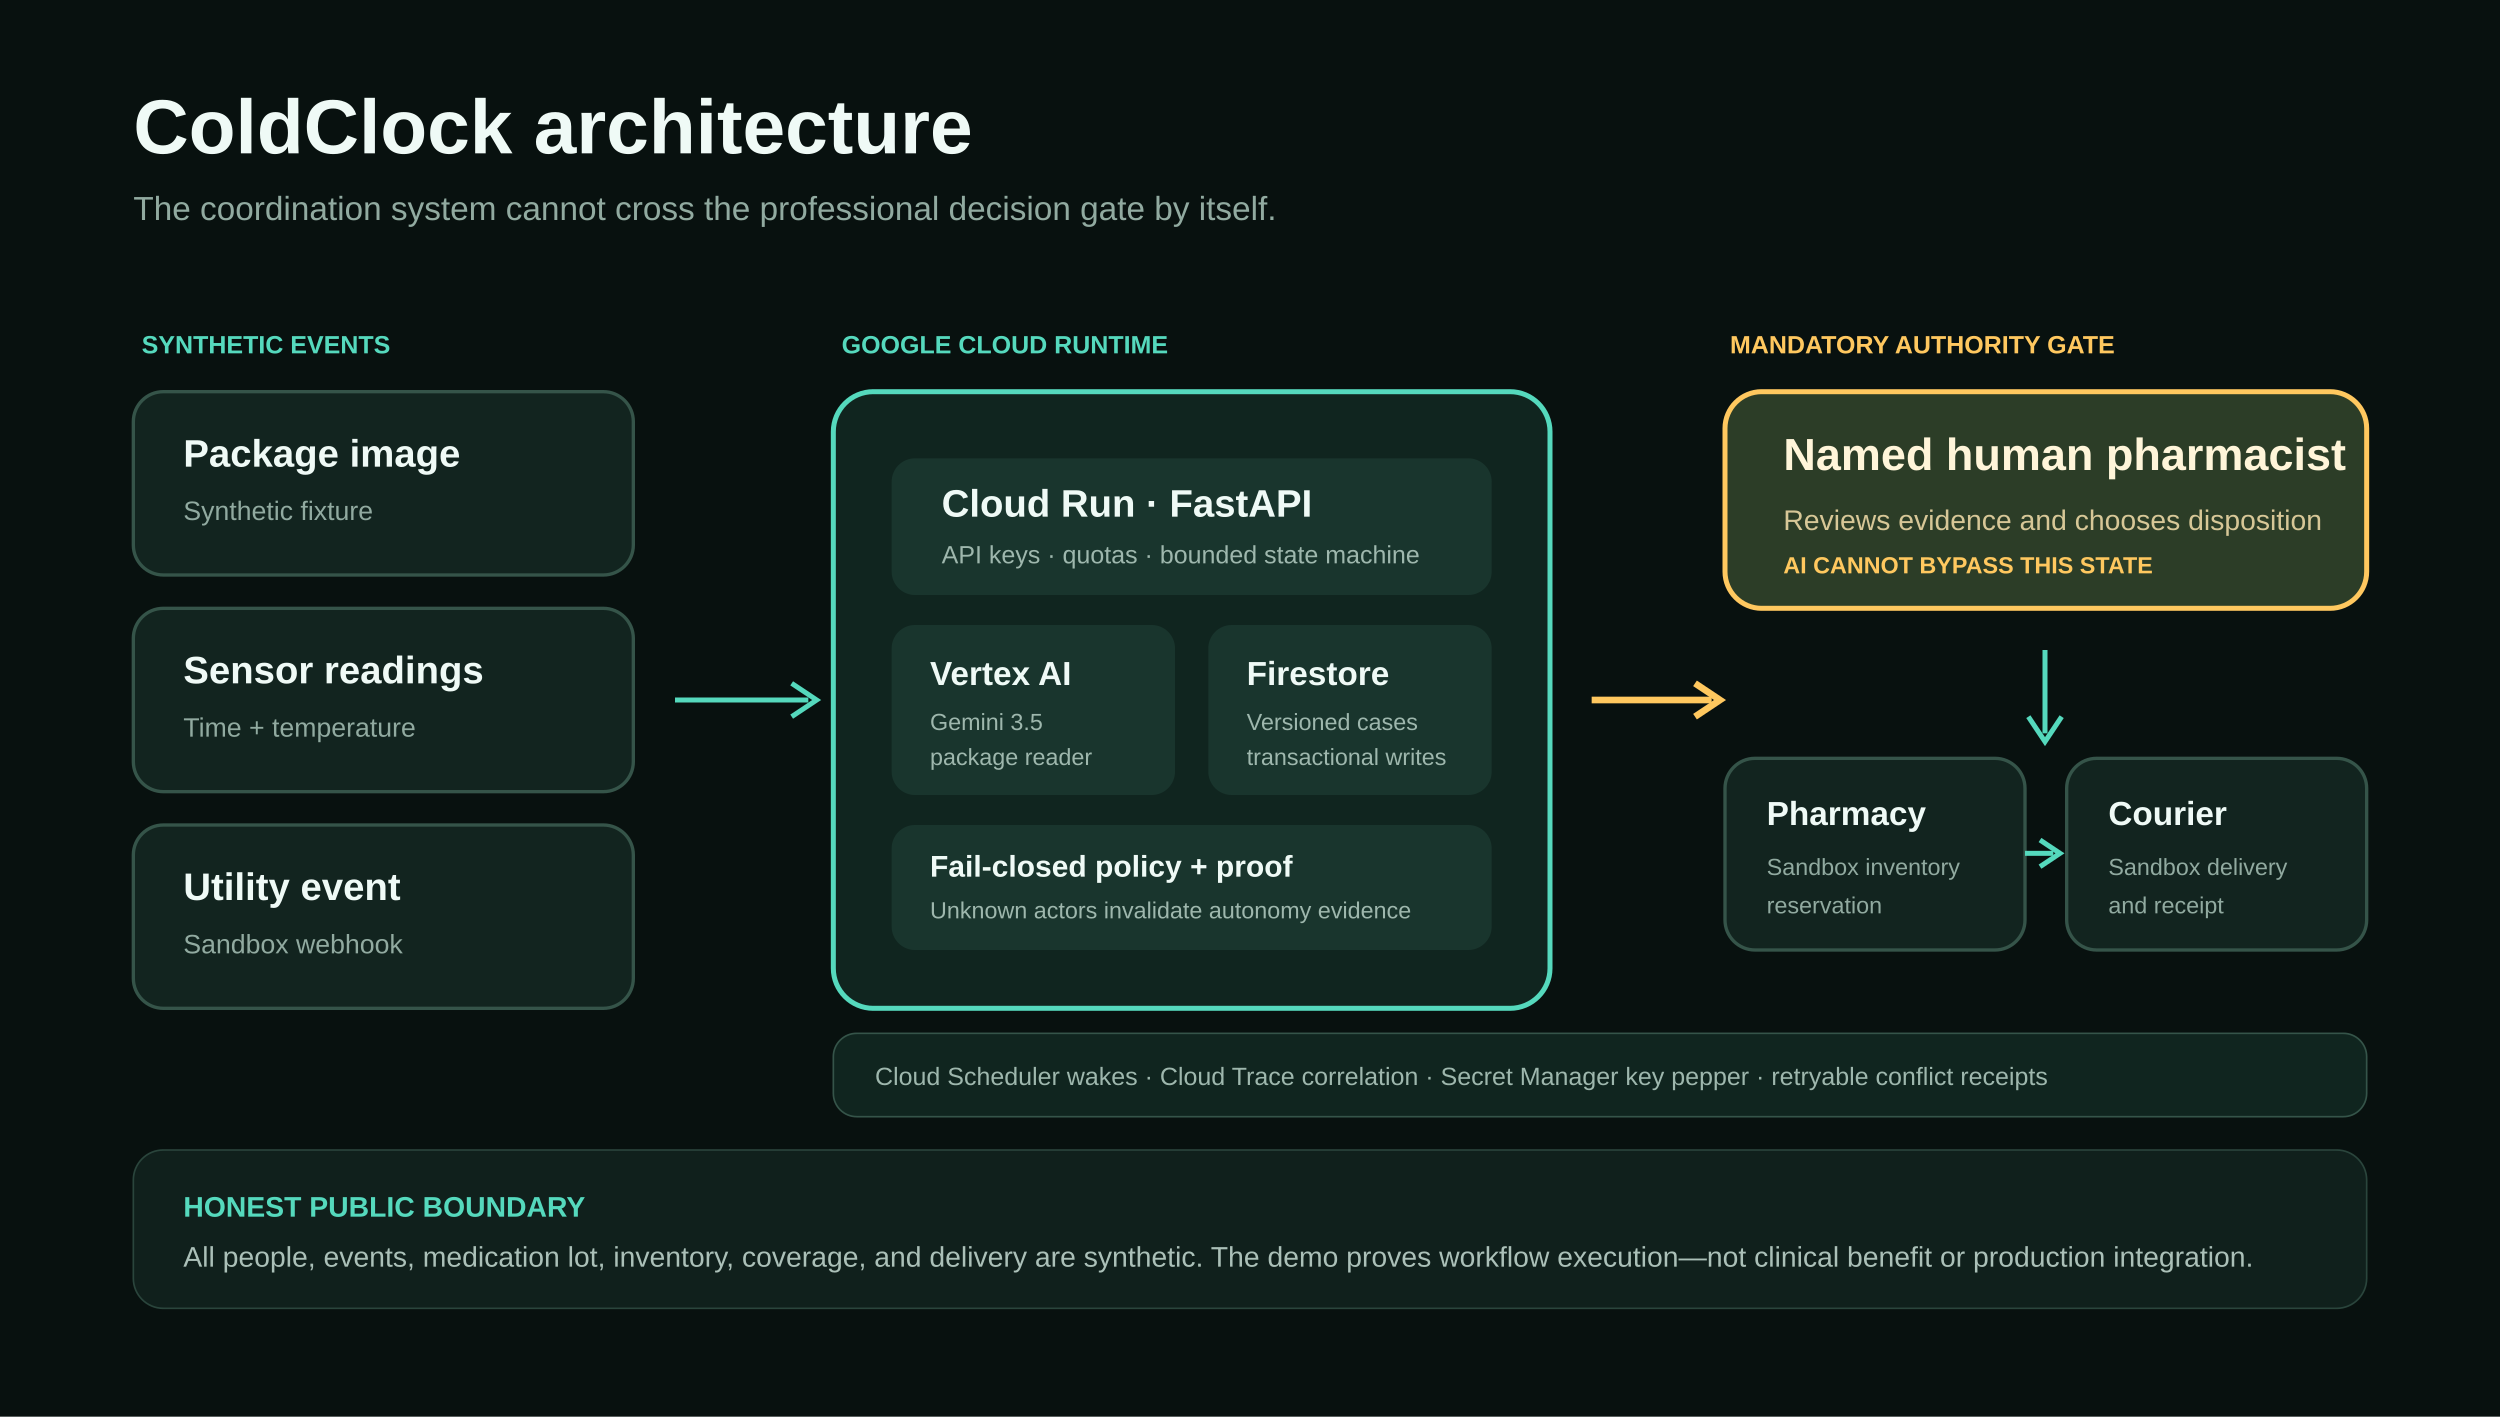
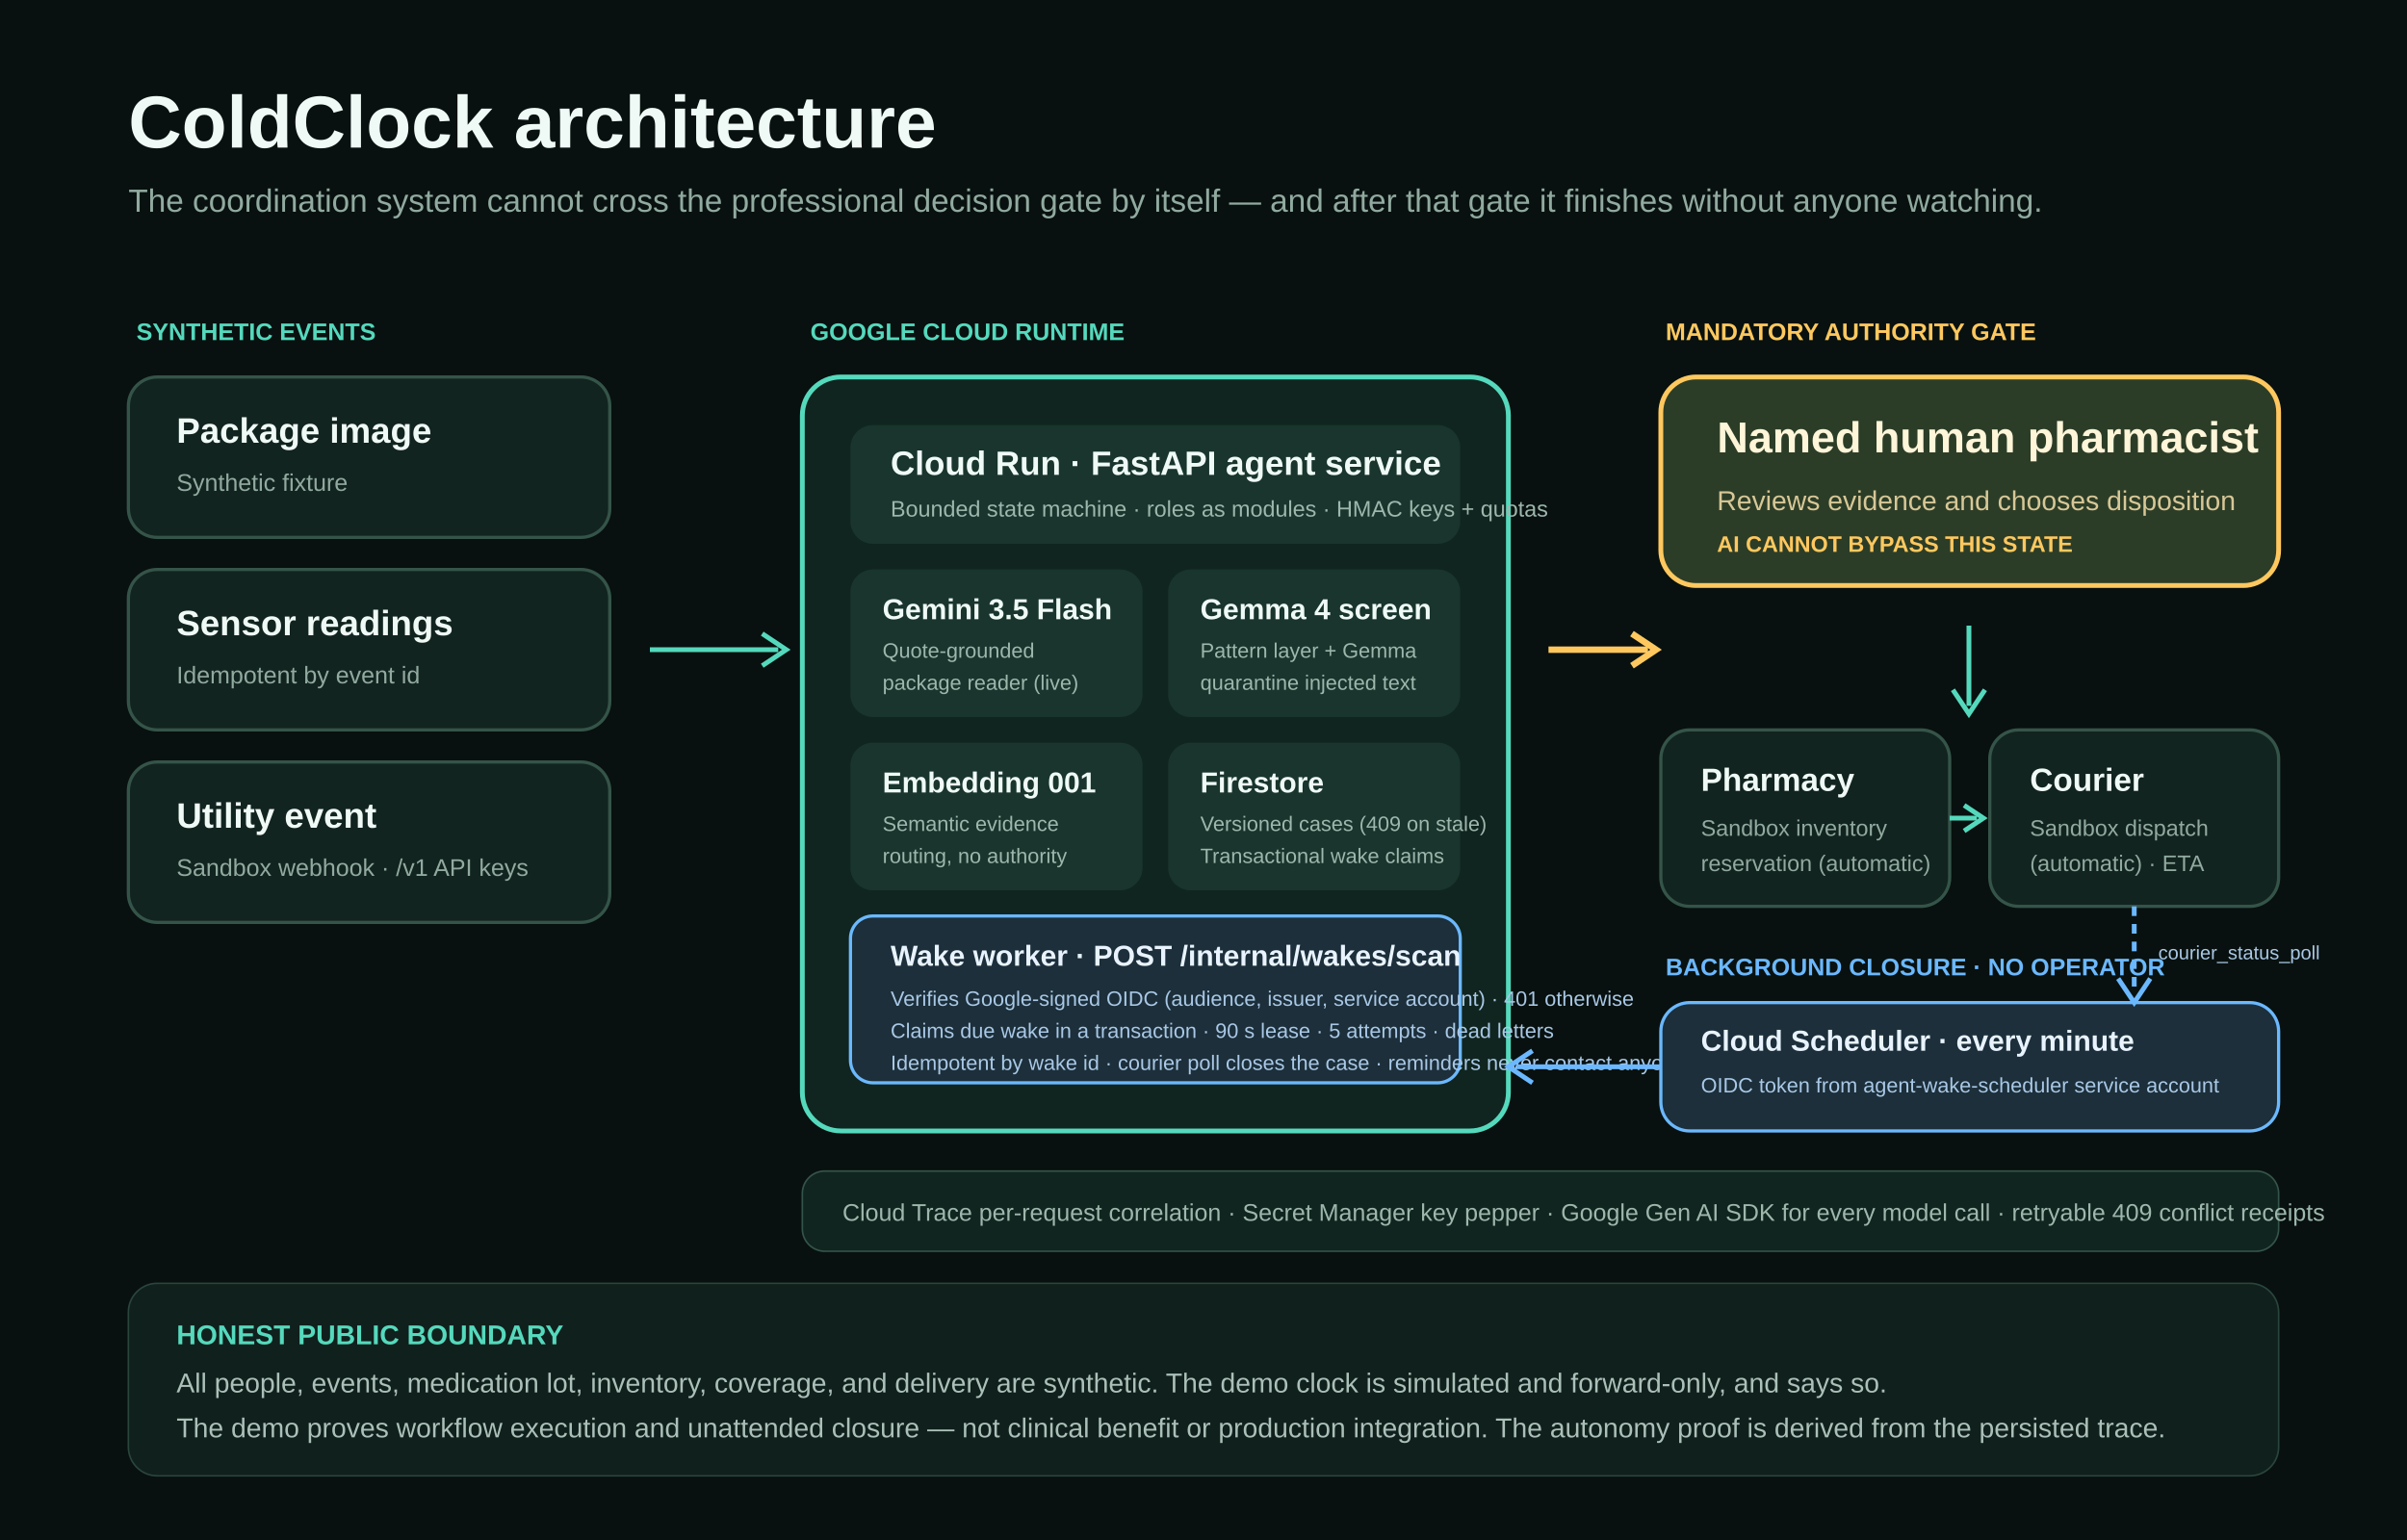
- <svg xmlns="http://www.w3.org/2000/svg" width="1500" height="850" viewBox="0 0 1500 850" role="img" aria-labelledby="title desc">
-   <rect width="1500" height="850" fill="#08110f" />
+ <svg xmlns="http://www.w3.org/2000/svg" width="1500" height="960" viewBox="0 0 1500 960" role="img" aria-labelledby="title desc">
+   <rect width="1500" height="960" fill="#08110f" />
  <text x="80" y="92" fill="#effaf6" font-family="Arial" font-size="46" font-weight="700">ColdClock architecture</text>
-   <text x="80" y="132" fill="#91aaa0" font-family="Arial" font-size="20">The coordination system cannot cross the professional decision gate by itself.</text>
+   <text x="80" y="132" fill="#91aaa0" font-family="Arial" font-size="20">The coordination system cannot cross the professional decision gate by itself — and after that gate it finishes without anyone watching.</text>
  <g font-family="Arial">
    <text x="85" y="212" fill="#55d9bd" font-size="15" font-weight="700">SYNTHETIC EVENTS</text>
-     <rect x="80" y="235" width="300" height="110" rx="18" fill="#12241f" stroke="#355449" stroke-width="2" />
-     <text x="110" y="280" fill="#effaf6" font-size="23" font-weight="700">Package image</text>
-     <text x="110" y="312" fill="#91aaa0" font-size="16">Synthetic fixture</text>
-     <rect x="80" y="365" width="300" height="110" rx="18" fill="#12241f" stroke="#355449" stroke-width="2" />
-     <text x="110" y="410" fill="#effaf6" font-size="23" font-weight="700">Sensor readings</text>
-     <text x="110" y="442" fill="#91aaa0" font-size="16">Time + temperature</text>
-     <rect x="80" y="495" width="300" height="110" rx="18" fill="#12241f" stroke="#355449" stroke-width="2" />
-     <text x="110" y="540" fill="#effaf6" font-size="23" font-weight="700">Utility event</text>
-     <text x="110" y="572" fill="#91aaa0" font-size="16">Sandbox webhook</text>
-     <path d="M405 420H485" stroke="#55d9bd" stroke-width="3" />
-     <path d="M475 410L490 420L475 430" fill="none" stroke="#55d9bd" stroke-width="3" />
+     <rect x="80" y="235" width="300" height="100" rx="18" fill="#12241f" stroke="#355449" stroke-width="2" />
+     <text x="110" y="276" fill="#effaf6" font-size="22" font-weight="700">Package image</text>
+     <text x="110" y="306" fill="#91aaa0" font-size="15">Synthetic fixture</text>
+     <rect x="80" y="355" width="300" height="100" rx="18" fill="#12241f" stroke="#355449" stroke-width="2" />
+     <text x="110" y="396" fill="#effaf6" font-size="22" font-weight="700">Sensor readings</text>
+     <text x="110" y="426" fill="#91aaa0" font-size="15">Idempotent by event id</text>
+     <rect x="80" y="475" width="300" height="100" rx="18" fill="#12241f" stroke="#355449" stroke-width="2" />
+     <text x="110" y="516" fill="#effaf6" font-size="22" font-weight="700">Utility event</text>
+     <text x="110" y="546" fill="#91aaa0" font-size="15">Sandbox webhook · /v1 API keys</text>
+     <path d="M405 405H485" stroke="#55d9bd" stroke-width="3" />
+     <path d="M475 395L490 405L475 415" fill="none" stroke="#55d9bd" stroke-width="3" />
    <text x="505" y="212" fill="#55d9bd" font-size="15" font-weight="700">GOOGLE CLOUD RUNTIME</text>
-     <rect x="500" y="235" width="430" height="370" rx="24" fill="#10251f" stroke="#55d9bd" stroke-width="3" />
-     <rect x="535" y="275" width="360" height="82" rx="14" fill="#19352d" />
-     <text x="565" y="310" fill="#effaf6" font-size="23" font-weight="700">Cloud Run · FastAPI</text>
-     <text x="565" y="338" fill="#9eb7ad" font-size="15">API keys · quotas · bounded state machine</text>
-     <rect x="535" y="375" width="170" height="102" rx="14" fill="#19352d" />
-     <text x="558" y="411" fill="#effaf6" font-size="20" font-weight="700">Vertex AI</text>
-     <text x="558" y="438" fill="#9eb7ad" font-size="14">Gemini 3.5</text>
-     <text x="558" y="459" fill="#9eb7ad" font-size="14">package reader</text>
-     <rect x="725" y="375" width="170" height="102" rx="14" fill="#19352d" />
-     <text x="748" y="411" fill="#effaf6" font-size="20" font-weight="700">Firestore</text>
-     <text x="748" y="438" fill="#9eb7ad" font-size="14">Versioned cases</text>
-     <text x="748" y="459" fill="#9eb7ad" font-size="14">transactional writes</text>
-     <rect x="535" y="495" width="360" height="75" rx="14" fill="#19352d" />
-     <text x="558" y="526" fill="#effaf6" font-size="18" font-weight="700">Fail-closed policy + proof</text>
-     <text x="558" y="551" fill="#9eb7ad" font-size="14">Unknown actors invalidate autonomy evidence</text>
-     <path d="M955 420H1027" stroke="#ffc85f" stroke-width="4" />
-     <path d="M1017 410L1032 420L1017 430" fill="none" stroke="#ffc85f" stroke-width="4" />
+     <rect x="500" y="235" width="440" height="470" rx="24" fill="#10251f" stroke="#55d9bd" stroke-width="3" />
+     <rect x="530" y="265" width="380" height="74" rx="14" fill="#19352d" />
+     <text x="555" y="296" fill="#effaf6" font-size="21" font-weight="700">Cloud Run · FastAPI agent service</text>
+     <text x="555" y="322" fill="#9eb7ad" font-size="14">Bounded state machine · roles as modules · HMAC keys + quotas</text>
+     <rect x="530" y="355" width="182" height="92" rx="14" fill="#19352d" />
+     <text x="550" y="386" fill="#effaf6" font-size="18" font-weight="700">Gemini 3.5 Flash</text>
+     <text x="550" y="410" fill="#9eb7ad" font-size="13">Quote-grounded</text>
+     <text x="550" y="430" fill="#9eb7ad" font-size="13">package reader (live)</text>
+     <rect x="728" y="355" width="182" height="92" rx="14" fill="#19352d" />
+     <text x="748" y="386" fill="#effaf6" font-size="18" font-weight="700">Gemma 4 screen</text>
+     <text x="748" y="410" fill="#9eb7ad" font-size="13">Pattern layer + Gemma</text>
+     <text x="748" y="430" fill="#9eb7ad" font-size="13">quarantine injected text</text>
+     <rect x="530" y="463" width="182" height="92" rx="14" fill="#19352d" />
+     <text x="550" y="494" fill="#effaf6" font-size="18" font-weight="700">Embedding 001</text>
+     <text x="550" y="518" fill="#9eb7ad" font-size="13">Semantic evidence</text>
+     <text x="550" y="538" fill="#9eb7ad" font-size="13">routing, no authority</text>
+     <rect x="728" y="463" width="182" height="92" rx="14" fill="#19352d" />
+     <text x="748" y="494" fill="#effaf6" font-size="18" font-weight="700">Firestore</text>
+     <text x="748" y="518" fill="#9eb7ad" font-size="13">Versioned cases (409 on stale)</text>
+     <text x="748" y="538" fill="#9eb7ad" font-size="13">Transactional wake claims</text>
+     <rect x="530" y="571" width="380" height="104" rx="14" fill="#1c2f3a" stroke="#6bb8ff" stroke-width="2" />
+     <text x="555" y="602" fill="#e8f3ff" font-size="18" font-weight="700">Wake worker  ·  POST /internal/wakes/scan</text>
+     <text x="555" y="627" fill="#a9c8e6" font-size="13">Verifies Google-signed OIDC (audience, issuer, service account) · 401 otherwise</text>
+     <text x="555" y="647" fill="#a9c8e6" font-size="13">Claims due wake in a transaction · 90 s lease · 5 attempts · dead letters</text>
+     <text x="555" y="667" fill="#a9c8e6" font-size="13">Idempotent by wake id · courier poll closes the case · reminders never contact anyone</text>
+     <path d="M965 405H1027" stroke="#ffc85f" stroke-width="4" />
+     <path d="M1017 395L1032 405L1017 415" fill="none" stroke="#ffc85f" stroke-width="4" />
    <text x="1038" y="212" fill="#ffc85f" font-size="15" font-weight="700">MANDATORY AUTHORITY GATE</text>
    <rect x="1035" y="235" width="385" height="130" rx="22" fill="#2c3d27" stroke="#ffc85f" stroke-width="3" />
    <text x="1070" y="282" fill="#fff5d9" font-size="27" font-weight="700">Named human pharmacist</text>
    <text x="1070" y="318" fill="#d7c797" font-size="17">Reviews evidence and chooses disposition</text>
    <text x="1070" y="344" fill="#ffc85f" font-size="14" font-weight="700">AI CANNOT BYPASS THIS STATE</text>
    <path d="M1227 390V440" stroke="#55d9bd" stroke-width="3" />
    <path d="M1217 430L1227 445L1237 430" fill="none" stroke="#55d9bd" stroke-width="3" />
-     <rect x="1035" y="455" width="180" height="115" rx="18" fill="#12241f" stroke="#355449" stroke-width="2" />
-     <text x="1060" y="495" fill="#effaf6" font-size="20" font-weight="700">Pharmacy</text>
-     <text x="1060" y="525" fill="#91aaa0" font-size="14">Sandbox inventory</text>
-     <text x="1060" y="548" fill="#91aaa0" font-size="14">reservation</text>
-     <rect x="1240" y="455" width="180" height="115" rx="18" fill="#12241f" stroke="#355449" stroke-width="2" />
-     <text x="1265" y="495" fill="#effaf6" font-size="20" font-weight="700">Courier</text>
-     <text x="1265" y="525" fill="#91aaa0" font-size="14">Sandbox delivery</text>
-     <text x="1265" y="548" fill="#91aaa0" font-size="14">and receipt</text>
-     <path d="M1215 512H1232" stroke="#55d9bd" stroke-width="3" />
-     <path d="M1224 504L1236 512L1224 520" fill="none" stroke="#55d9bd" stroke-width="3" />
+     <rect x="1035" y="455" width="180" height="110" rx="18" fill="#12241f" stroke="#355449" stroke-width="2" />
+     <text x="1060" y="493" fill="#effaf6" font-size="20" font-weight="700">Pharmacy</text>
+     <text x="1060" y="521" fill="#91aaa0" font-size="14">Sandbox inventory</text>
+     <text x="1060" y="543" fill="#91aaa0" font-size="14">reservation (automatic)</text>
+     <rect x="1240" y="455" width="180" height="110" rx="18" fill="#12241f" stroke="#355449" stroke-width="2" />
+     <text x="1265" y="493" fill="#effaf6" font-size="20" font-weight="700">Courier</text>
+     <text x="1265" y="521" fill="#91aaa0" font-size="14">Sandbox dispatch</text>
+     <text x="1265" y="543" fill="#91aaa0" font-size="14">(automatic) · ETA</text>
+     <path d="M1215 510H1232" stroke="#55d9bd" stroke-width="3" />
+     <path d="M1224 502L1236 510L1224 518" fill="none" stroke="#55d9bd" stroke-width="3" />
+     <text x="1038" y="608" fill="#6bb8ff" font-size="15" font-weight="700">BACKGROUND CLOSURE · NO OPERATOR</text>
+     <rect x="1035" y="625" width="385" height="80" rx="18" fill="#1c2f3a" stroke="#6bb8ff" stroke-width="2" />
+     <text x="1060" y="655" fill="#e8f3ff" font-size="18" font-weight="700">Cloud Scheduler · every minute</text>
+     <text x="1060" y="681" fill="#a9c8e6" font-size="13">OIDC token from agent-wake-scheduler service account</text>
+     <path d="M1035 665H945" stroke="#6bb8ff" stroke-width="3" />
+     <path d="M955 655L940 665L955 675" fill="none" stroke="#6bb8ff" stroke-width="3" />
+     <path d="M1330 565V620" stroke="#6bb8ff" stroke-width="3" stroke-dasharray="6 5" />
+     <path d="M1320 610L1330 625L1340 610" fill="none" stroke="#6bb8ff" stroke-width="3" />
+     <text x="1345" y="598" fill="#a9c8e6" font-size="12">courier_status_poll</text>
  </g>
-   <rect x="500" y="620" width="920" height="50" rx="14" fill="#10251f" stroke="#355449" />
-   <text x="525" y="651" fill="#9eb7ad" font-family="Arial" font-size="15">Cloud Scheduler wakes · Cloud Trace correlation · Secret Manager key pepper · retryable conflict receipts</text>
-   <rect x="80" y="690" width="1340" height="95" rx="18" fill="#10201c" stroke="#2a453c" />
-   <text x="110" y="730" fill="#55d9bd" font-family="Arial" font-size="17" font-weight="700">HONEST PUBLIC BOUNDARY</text>
-   <text x="110" y="760" fill="#abc0b8" font-family="Arial" font-size="17">All people, events, medication lot, inventory, coverage, and delivery are synthetic. The demo proves workflow execution—not clinical benefit or production integration.</text>
+   <rect x="500" y="730" width="920" height="50" rx="14" fill="#10251f" stroke="#355449" />
+   <text x="525" y="761" fill="#9eb7ad" font-family="Arial" font-size="15">Cloud Trace per-request correlation · Secret Manager key pepper · Google Gen AI SDK for every model call · retryable 409 conflict receipts</text>
+   <rect x="80" y="800" width="1340" height="120" rx="18" fill="#10201c" stroke="#2a453c" />
+   <text x="110" y="838" fill="#55d9bd" font-family="Arial" font-size="17" font-weight="700">HONEST PUBLIC BOUNDARY</text>
+   <text x="110" y="868" fill="#abc0b8" font-family="Arial" font-size="17">All people, events, medication lot, inventory, coverage, and delivery are synthetic. The demo clock is simulated and forward-only, and says so.</text>
+   <text x="110" y="896" fill="#abc0b8" font-family="Arial" font-size="17">The demo proves workflow execution and unattended closure — not clinical benefit or production integration. The autonomy proof is derived from the persisted trace.</text>
</svg>
